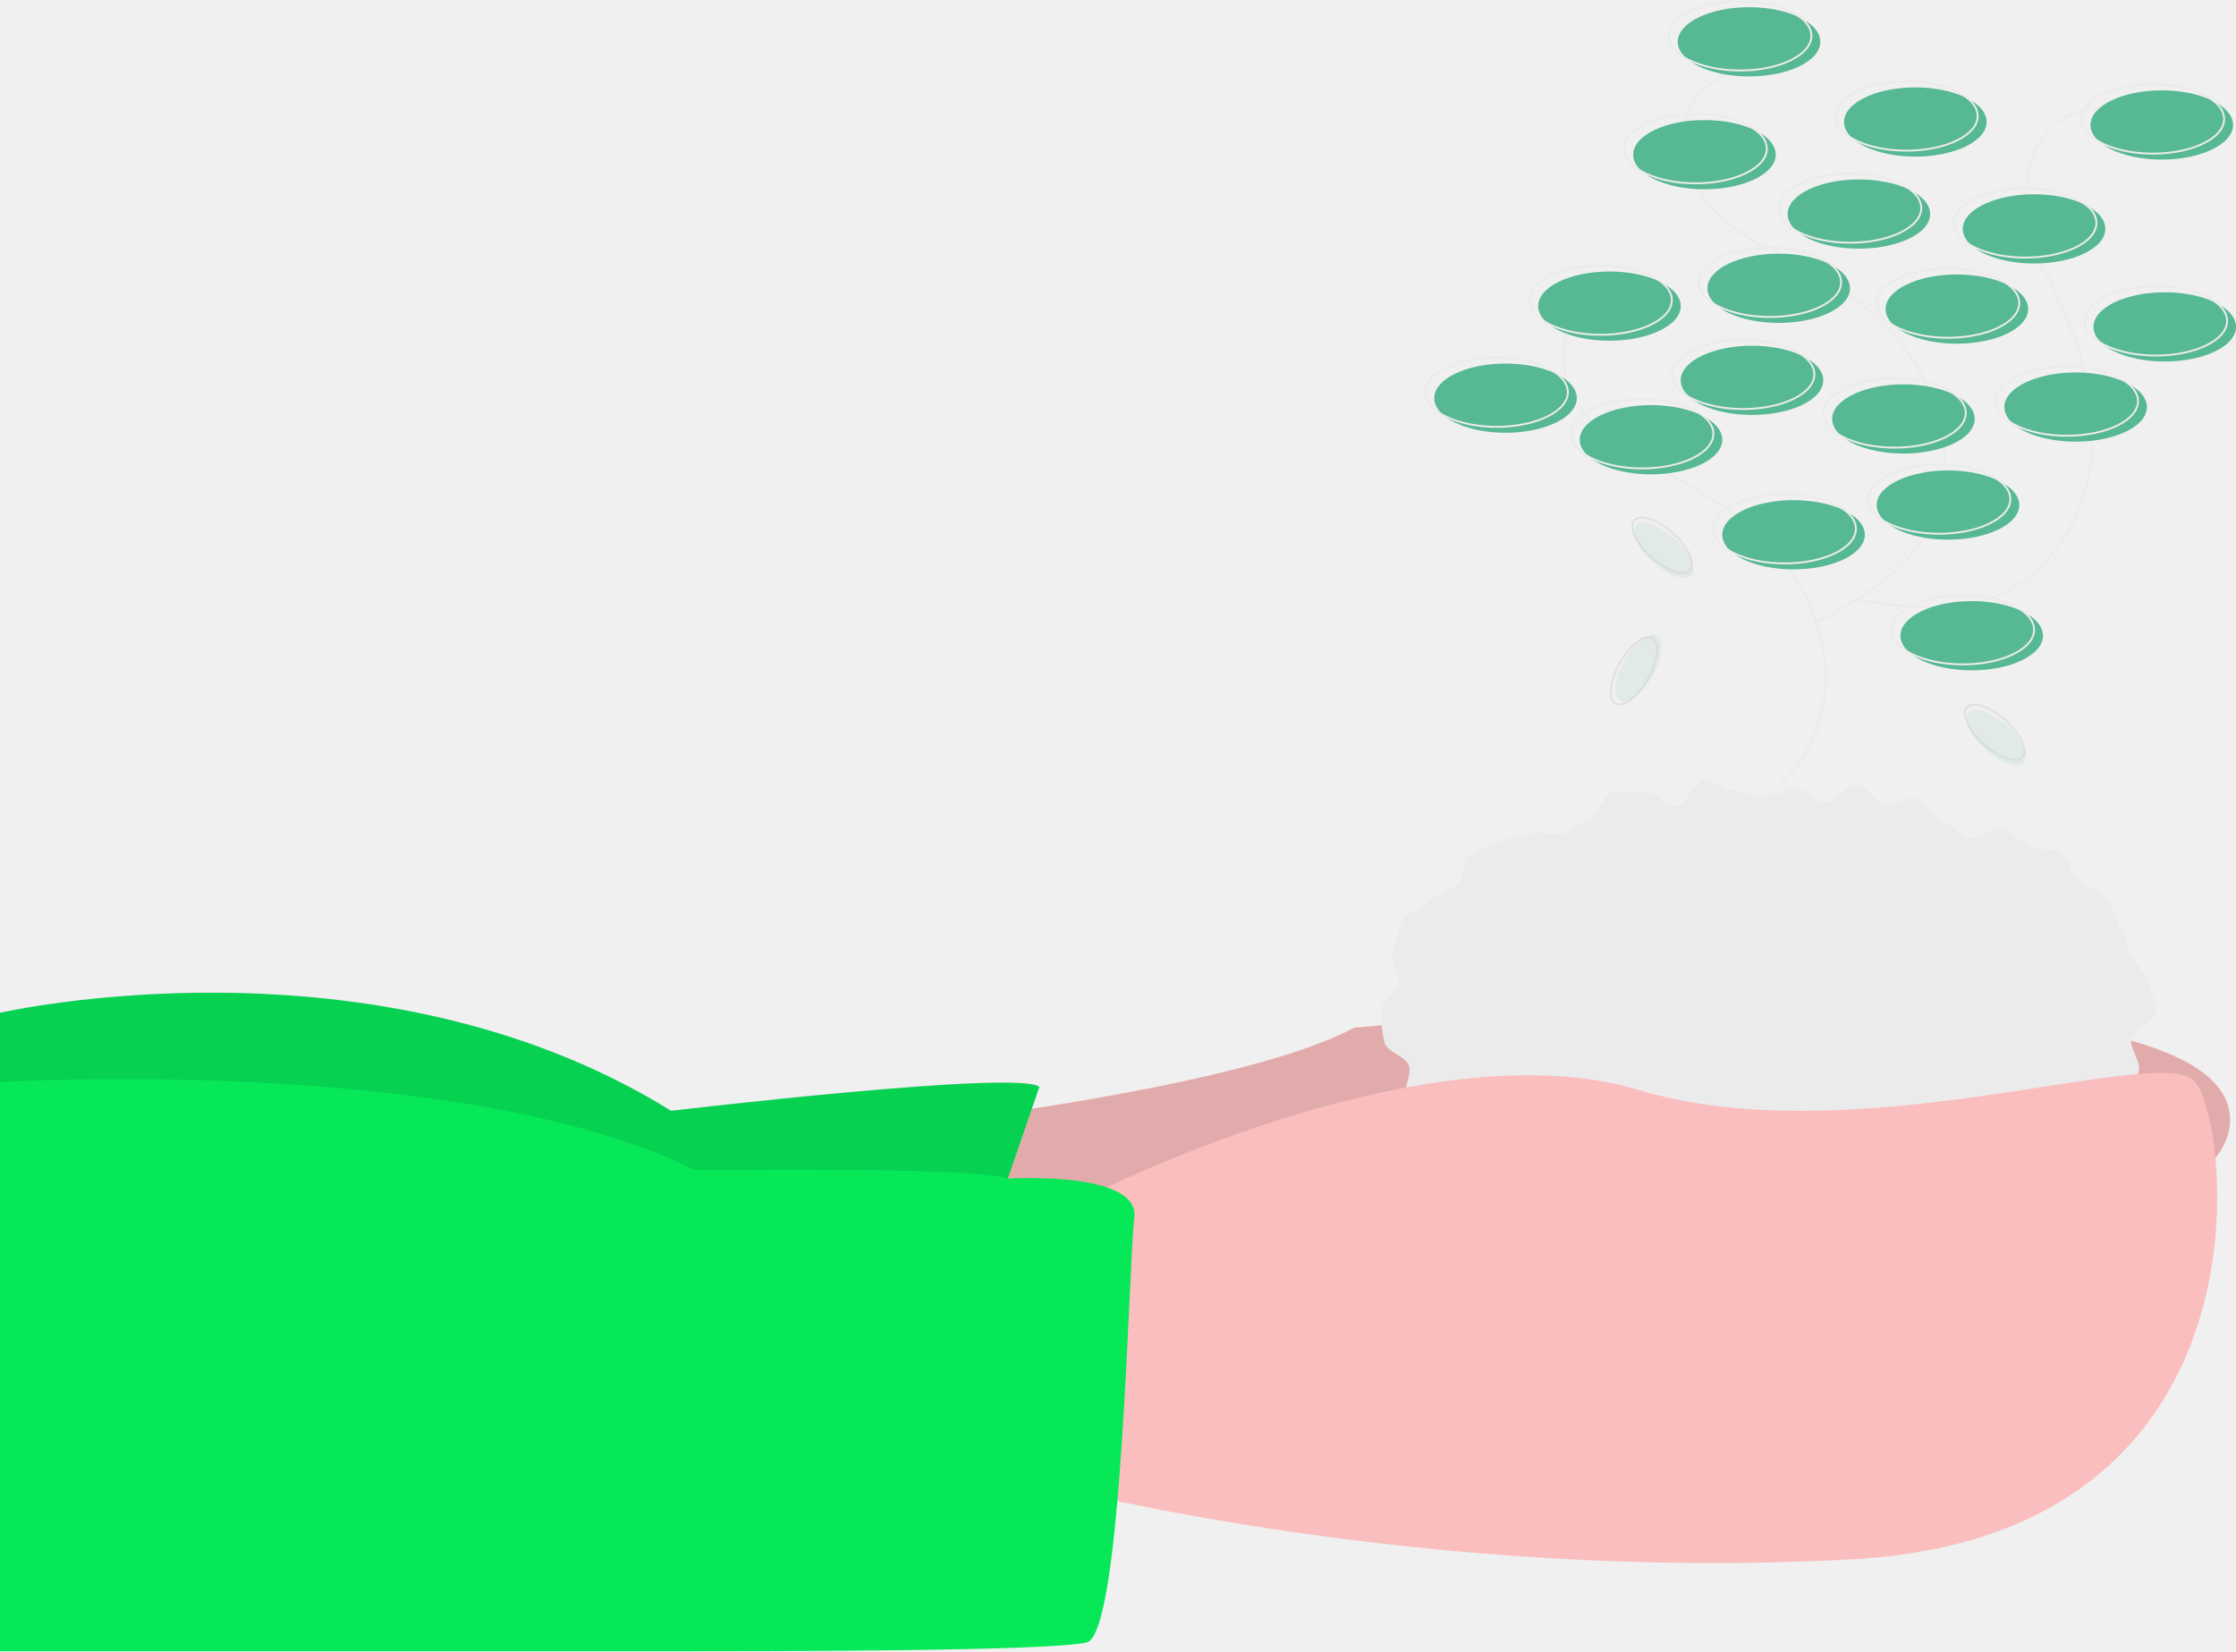
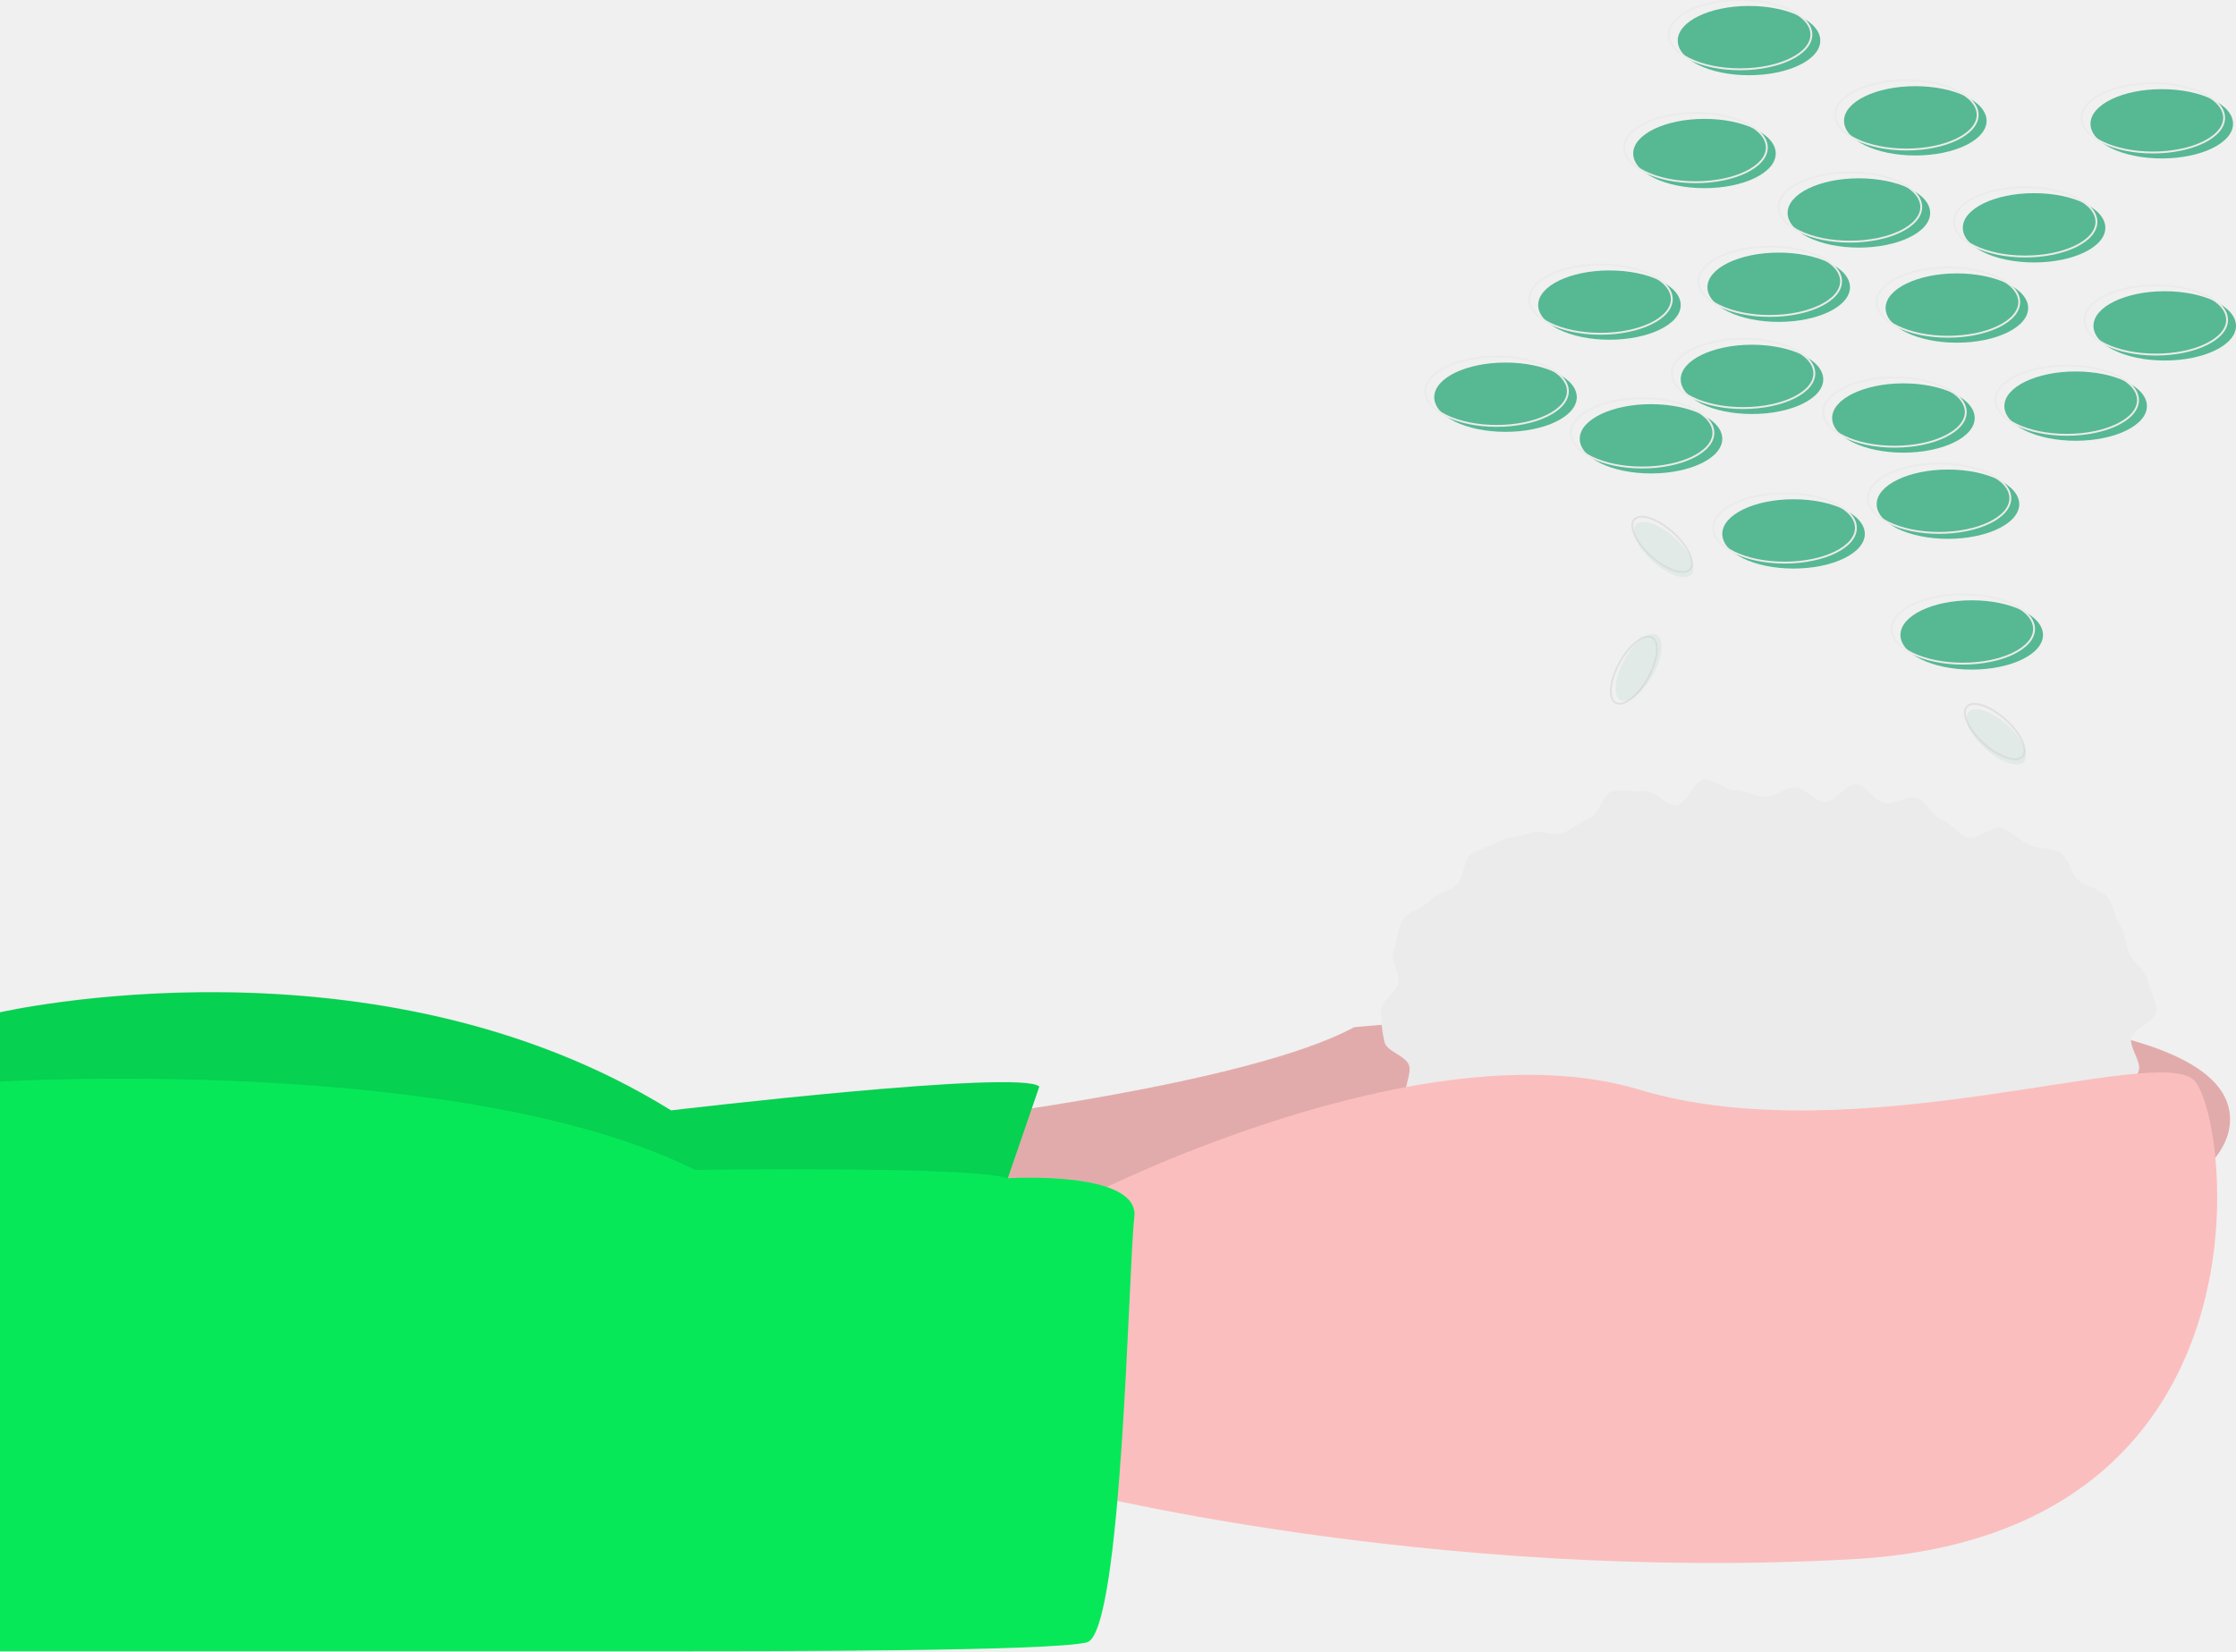
<svg xmlns="http://www.w3.org/2000/svg" style="isolation:isolate" viewBox="0 0 622.529 459.731" width="622.529pt" height="459.731pt">
  <defs>
-     <clipPath id="_clipPath_TG6R4SikgosL8b09K9xzqBuj6Jx5Yhig">
+     <clipPath id="_clipPath_RxaH8SaRKMa2kxYngMhL8Ktth86D3NWK">
      <rect width="622.529" height="459.731" />
    </clipPath>
  </defs>
-   <g clip-path="url(#_clipPath_TG6R4SikgosL8b09K9xzqBuj6Jx5Yhig)">
+   <g clip-path="url(#_clipPath_RxaH8SaRKMa2kxYngMhL8Ktth86D3NWK)">
    <g>
-       <path d=" M 265.381 311.746 C 265.381 311.746 348.054 301.825 376.99 286.117 C 376.99 286.117 620.876 262.969 620.876 311.746 C 620.876 360.523 373.683 382.018 373.683 382.018 L 243.886 374.577 L 265.381 311.746 Z " fill="rgb(251,190,190)" />
+       <path d=" M 265.381 311.633 C 265.381 311.633 348.054 301.704 376.99 285.984 C 376.99 285.984 620.876 262.818 620.876 311.633 C 620.876 360.447 373.683 381.959 373.683 381.959 L 243.886 374.512 L 265.381 311.633 Z " fill="rgb(251,190,190)" />
      <g opacity="0.1">
-         <path d=" M 265.381 311.746 C 265.381 311.746 348.054 301.825 376.99 286.117 C 376.99 286.117 620.876 262.969 620.876 311.746 C 620.876 360.523 373.683 382.018 373.683 382.018 L 243.886 374.577 L 265.381 311.746 Z " fill="rgb(0,0,0)" />
+         <path d=" M 265.381 311.633 C 265.381 311.633 348.054 301.704 376.99 285.984 C 376.99 285.984 620.876 262.818 620.876 311.633 C 620.876 360.447 373.683 381.959 373.683 381.959 L 243.886 374.512 L 265.381 311.633 Z " fill="rgb(0,0,0)" />
      </g>
-       <path d=" M 289.356 302.652 L 271.995 353.082 L 0 356.389 L 0 281.983 C 0 281.983 104.168 258.008 186.841 309.266 C 186.841 309.266 284.396 297.691 289.356 302.652 Z " fill="rgb(7,232,89)" />
+       <path d=" M 289.356 302.532 L 271.995 353.001 L 0 356.31 L 0 281.848 C 0 281.848 104.168 257.854 186.841 309.151 C 186.841 309.151 284.396 297.567 289.356 302.532 Z " fill="rgb(7,232,89)" />
      <g opacity="0.1">
-         <path d=" M 289.356 302.57 L 271.995 353.001 L 0 356.308 L 0 281.902 C 0 281.902 104.168 257.927 186.841 309.184 C 186.841 309.184 284.396 297.61 289.356 302.57 Z " fill="rgb(0,0,0)" />
+         <path d=" M 289.356 302.45 L 271.995 352.92 L 0 356.229 L 0 281.766 C 0 281.766 104.168 257.773 186.841 309.069 C 186.841 309.069 284.396 297.486 289.356 302.45 Z " fill="rgb(0,0,0)" />
      </g>
-       <path d=" M 600.329 281.57 C 600.329 284.388 594.01 286.48 593.389 289.198 C 592.773 291.894 596.527 295.993 595.339 298.568 C 594.111 301.201 592.66 303.723 591.003 306.109 C 589.447 308.337 584.639 308.012 582.668 310.102 C 580.738 311.999 578.694 313.777 576.546 315.425 C 574.455 317.164 571.621 317.529 569.243 319.131 C 566.981 320.653 567.255 326.238 564.753 327.625 C 562.363 328.95 558.704 327.884 556.111 329.075 C 553.622 330.218 552.309 334.352 549.648 335.363 C 547.082 336.338 543.906 335.918 541.193 336.763 C 538.567 337.58 535.63 337.448 532.878 338.136 C 530.207 338.804 528.166 342.809 525.387 343.349 C 522.679 343.875 519.505 342.472 516.705 342.87 C 513.971 343.259 510.791 339.799 507.978 340.061 C 505.225 340.317 502.63 341.919 499.811 342.049 C 497.046 342.175 494.313 343.393 491.492 343.393 C 488.672 343.393 485.762 346.039 482.998 345.912 C 480.178 345.782 477.626 341.772 474.873 341.516 C 472.06 341.254 468.704 345.443 465.97 345.054 C 463.17 344.655 460.952 340.555 458.244 340.029 C 455.464 339.489 451.873 342.419 449.201 341.751 C 446.449 341.063 444.816 336.293 442.19 335.475 C 439.477 334.631 436.114 335.775 433.548 334.8 C 430.887 333.789 427.645 333.951 425.156 332.808 C 422.563 331.617 420.701 328.799 418.311 327.474 C 415.81 326.087 414.656 322.649 412.395 321.126 C 410.016 319.524 406.392 319.729 404.3 317.989 C 402.092 316.152 397.954 316.057 396.091 314.081 C 394.12 311.991 393.322 308.482 391.766 306.253 C 390.127 303.906 393.344 298.944 392.199 296.463 C 391.012 293.889 386.047 292.843 385.431 290.147 C 384.796 287.332 384.47 284.456 384.459 281.57 C 384.459 278.753 388.705 276.599 389.326 273.881 C 389.942 271.185 386.817 267.313 388.005 264.738 C 389.15 262.257 389.003 258.444 390.643 256.096 C 392.199 253.868 396.083 252.994 398.054 250.905 C 399.918 248.929 403.253 248.378 405.462 246.541 C 407.553 244.802 407.287 239.556 409.665 237.955 C 411.927 236.432 415.084 235.738 417.586 234.351 C 419.976 233.026 423.359 233.249 425.952 232.059 C 428.441 230.916 432.339 233.168 435 232.157 C 437.566 231.182 439.648 229.051 442.36 228.206 C 444.986 227.389 446.22 221.156 448.971 220.467 C 451.643 219.799 454.931 220.908 457.71 220.368 C 460.418 219.842 464.061 224.76 466.862 224.362 C 469.596 223.973 471.641 217.407 474.454 217.146 C 477.207 216.889 480.311 220.29 483.131 220.16 C 485.896 220.033 488.672 222.026 491.492 222.026 C 494.312 222.026 497.122 219.291 499.886 219.418 C 502.705 219.547 505.192 223.161 507.945 223.417 C 510.758 223.679 514.211 218.183 516.946 218.572 C 519.746 218.97 521.909 223.219 524.617 223.745 C 527.397 224.286 530.879 221.648 533.552 222.316 C 536.303 223.004 537.959 227.52 540.585 228.338 C 543.298 229.182 544.969 232.368 547.535 233.343 C 550.197 234.354 555.14 229.623 557.629 230.766 C 560.222 231.957 562.462 234.018 564.852 235.343 C 567.354 236.73 571.331 236.033 573.592 237.555 C 575.971 239.157 576.556 243.456 578.648 245.195 C 580.856 247.032 584.498 247.585 586.362 249.561 C 588.333 251.651 588.607 255.396 590.163 257.624 C 591.802 259.971 591.751 263.223 592.895 265.704 C 594.082 268.278 597.253 270.225 597.869 272.921 C 598.489 275.638 600.329 278.753 600.329 281.57 Z " fill="rgb(235,235,235)" />
-       <path d=" M 302.584 333.241 C 302.584 333.241 396.005 285.29 456.356 303.478 C 516.707 321.667 601.034 290.251 610.955 300.998 C 620.876 311.746 634.93 427.488 515.881 434.102 C 396.831 440.716 295.143 414.261 295.143 414.261 L 302.584 333.241 Z " fill="rgb(251,190,190)" />
-       <path d=" M 280.584 328.134 C 280.584 328.134 317.465 325.8 315.812 339.028 C 314.158 352.256 312.505 454.77 302.584 457.251 C 292.663 459.731 214.124 459.731 181.881 459.731 L 0 459.731 L 0 301.236 C 0 301.236 128.97 293.558 193.455 325.8 C 193.455 325.8 270.984 324.681 280.584 328.134 Z " fill="rgb(7,232,89)" />
-       <mask id="_mask_cV6qgqpVVPkqUram47fbBVi6OFomzlX9" x="-200%" y="-200%" width="400%" height="400%">
-         <rect x="-200%" y="-200%" width="400%" height="400%" style="fill:white;" />
-         <path d=" M 453.364 80.226 C 446.176 80.632 439.835 85.065 436.986 91.677 C 432.891 101.576 438.164 113.204 446.08 120.422 C 453.995 127.641 464.163 131.767 473.402 137.19 C 485.81 144.475 496.961 154.587 503.17 167.568 C 509.379 180.548 510.039 196.627 502.741 209.028 C 495.967 220.538 483.649 227.427 471.902 233.78" fill="black" stroke="none" />
+       <path d=" M 600.329 281.434 C 600.329 284.254 594.01 286.347 593.389 289.067 C 592.773 291.765 596.527 295.868 595.339 298.445 C 594.111 301.079 592.66 303.604 591.003 305.992 C 589.447 308.222 584.639 307.896 582.668 309.987 C 580.738 311.886 578.694 313.666 576.546 315.315 C 574.455 317.055 571.621 317.421 569.243 319.023 C 566.981 320.547 567.255 326.136 564.753 327.524 C 562.363 328.85 558.704 327.783 556.111 328.975 C 553.622 330.119 552.309 334.256 549.648 335.268 C 547.082 336.244 543.906 335.824 541.193 336.669 C 538.567 337.487 535.63 337.354 532.878 338.043 C 530.207 338.711 528.166 342.719 525.387 343.26 C 522.679 343.786 519.505 342.382 516.705 342.781 C 513.971 343.17 510.791 339.707 507.978 339.969 C 505.225 340.226 502.63 341.829 499.811 341.959 C 497.046 342.086 494.313 343.304 491.492 343.304 C 488.672 343.304 485.762 345.952 482.998 345.825 C 480.178 345.695 477.626 341.682 474.873 341.426 C 472.06 341.163 468.704 345.355 465.97 344.966 C 463.17 344.567 460.952 340.464 458.244 339.937 C 455.464 339.397 451.873 342.329 449.201 341.661 C 446.449 340.972 444.816 336.199 442.19 335.38 C 439.477 334.535 436.114 335.68 433.548 334.704 C 430.887 333.692 427.645 333.855 425.156 332.711 C 422.563 331.519 420.701 328.699 418.311 327.373 C 415.81 325.985 414.656 322.544 412.395 321.02 C 410.016 319.417 406.392 319.622 404.3 317.881 C 402.092 316.043 397.954 315.947 396.091 313.969 C 394.12 311.878 393.322 308.366 391.766 306.136 C 390.127 303.787 393.344 298.821 392.199 296.338 C 391.012 293.762 386.047 292.715 385.431 290.018 C 384.796 287.2 384.47 284.322 384.459 281.434 C 384.459 278.614 388.705 276.459 389.326 273.739 C 389.942 271.041 386.817 267.166 388.005 264.589 C 389.15 262.106 389.003 258.29 390.643 255.941 C 392.199 253.711 396.083 252.836 398.054 250.745 C 399.918 248.768 403.253 248.216 405.462 246.378 C 407.553 244.638 407.287 239.388 409.665 237.785 C 411.927 236.262 415.084 235.566 417.586 234.179 C 419.976 232.853 423.359 233.076 425.952 231.884 C 428.441 230.741 432.339 232.995 435 231.983 C 437.566 231.007 439.648 228.874 442.36 228.029 C 444.986 227.211 446.22 220.973 448.971 220.284 C 451.643 219.616 454.931 220.726 457.71 220.185 C 460.418 219.659 464.061 224.581 466.862 224.182 C 469.596 223.792 471.641 217.222 474.454 216.96 C 477.207 216.703 480.311 220.106 483.131 219.977 C 485.896 219.85 488.672 221.844 491.492 221.844 C 494.312 221.844 497.122 219.107 499.886 219.234 C 502.705 219.364 505.192 222.98 507.945 223.237 C 510.758 223.499 514.211 217.998 516.946 218.388 C 519.746 218.786 521.909 223.038 524.617 223.565 C 527.397 224.105 530.879 221.465 533.552 222.134 C 536.303 222.823 537.959 227.343 540.585 228.161 C 543.298 229.006 544.969 232.194 547.535 233.17 C 550.197 234.182 555.14 229.447 557.629 230.591 C 560.222 231.783 562.462 233.846 564.852 235.172 C 567.354 236.559 571.331 235.862 573.592 237.385 C 575.971 238.988 576.556 243.29 578.648 245.031 C 580.856 246.869 584.498 247.423 586.362 249.4 C 588.333 251.492 588.607 255.239 590.163 257.47 C 591.802 259.819 591.751 263.073 592.895 265.556 C 594.082 268.132 597.253 270.08 597.869 272.778 C 598.489 275.497 600.329 278.615 600.329 281.434 Z " fill="rgb(235,235,235)" />
+       <path d=" M 302.584 333.144 C 302.584 333.144 396.005 285.157 456.356 303.359 C 516.707 321.561 601.034 290.121 610.955 300.877 C 620.876 311.633 634.93 427.464 515.881 434.083 C 396.831 440.701 295.143 414.226 295.143 414.226 L 302.584 333.144 Z " fill="rgb(251,190,190)" />
+       <path d=" M 280.584 328.034 C 280.584 328.034 317.465 325.698 315.812 338.936 C 314.158 352.173 312.505 454.767 302.584 457.249 C 292.663 459.731 214.124 459.731 181.881 459.731 L 0 459.731 L 0 301.115 C 0 301.115 128.97 293.431 193.455 325.698 C 193.455 325.698 270.984 324.578 280.584 328.034 Z " fill="rgb(7,232,89)" />
+       <mask id="_mask_PVACX4zsPHCyp4XgmtSJ0nFNp2iRFiKu" x="-200" y="-200" width="400" height="400">
+         <rect x="-200" y="-200" width="400" height="400" style="fill:white;" />
+         <path d=" M 453.364 79.935 C 446.176 80.342 439.835 84.779 436.986 91.395 C 432.891 101.302 438.164 112.939 446.08 120.163 C 453.995 127.387 464.163 131.516 473.402 136.944 C 485.81 144.234 496.961 154.354 503.17 167.344 C 509.379 180.335 510.039 196.426 502.741 208.837 C 495.967 220.355 483.649 227.249 471.902 233.608" fill="black" stroke="none" />
      </mask>
-       <path d=" M 453.364 80.226 C 446.176 80.632 439.835 85.065 436.986 91.677 C 432.891 101.576 438.164 113.204 446.08 120.422 C 453.995 127.641 464.163 131.767 473.402 137.19 C 485.81 144.475 496.961 154.587 503.17 167.568 C 509.379 180.548 510.039 196.627 502.741 209.028 C 495.967 220.538 483.649 227.427 471.902 233.78" fill="none" />
-       <path d=" M 453.364 80.226 C 446.176 80.632 439.835 85.065 436.986 91.677 C 432.891 101.576 438.164 113.204 446.08 120.422 C 453.995 127.641 464.163 131.767 473.402 137.19 C 485.81 144.475 496.961 154.587 503.17 167.568 C 509.379 180.548 510.039 196.627 502.741 209.028 C 495.967 220.538 483.649 227.427 471.902 233.78" fill="none" mask="url(#_mask_cV6qgqpVVPkqUram47fbBVi6OFomzlX9)" vector-effect="non-scaling-stroke" stroke-width="1.405" stroke="rgb(235,235,235)" stroke-linejoin="miter" stroke-linecap="butt" stroke-miterlimit="10" />
-       <mask id="_mask_YT2gflauDFkYO8WKavQnZneYmqZhEG9o" x="-200%" y="-200%" width="400%" height="400%">
-         <rect x="-200%" y="-200%" width="400%" height="400%" style="fill:white;" />
-         <path d=" M 486.433 19.874 C 479.245 20.28 472.904 24.714 470.056 31.325 C 465.96 41.224 471.233 52.852 479.149 60.071 C 487.064 67.289 497.232 71.416 506.471 76.839 C 518.88 84.124 530.03 94.236 536.239 107.216 C 542.448 120.197 543.108 136.276 535.81 148.677 C 529.036 160.187 516.719 167.076 504.971 173.429" fill="black" stroke="none" />
+       <path d=" M 453.364 79.935 C 446.176 80.342 439.835 84.779 436.986 91.395 C 432.891 101.302 438.164 112.939 446.08 120.163 C 453.995 127.387 464.163 131.516 473.402 136.944 C 485.81 144.234 496.961 154.354 503.17 167.344 C 509.379 180.335 510.039 196.426 502.741 208.837 C 495.967 220.355 483.649 227.249 471.902 233.608" fill="none" />
+       <path d=" M 453.364 79.935 C 446.176 80.342 439.835 84.779 436.986 91.395 C 432.891 101.302 438.164 112.939 446.08 120.163 C 453.995 127.387 464.163 131.516 473.402 136.944 C 485.81 144.234 496.961 154.354 503.17 167.344 C 509.379 180.335 510.039 196.426 502.741 208.837 C 495.967 220.355 483.649 227.249 471.902 233.608" fill="none" mask="url(#_mask_PVACX4zsPHCyp4XgmtSJ0nFNp2iRFiKu)" vector-effect="non-scaling-stroke" stroke-width="1.405" stroke="rgb(235,235,235)" stroke-linejoin="miter" stroke-linecap="butt" stroke-miterlimit="10" />
+       <mask id="_mask_4l9xcdAp2DhulwJdK8Trij4fBDum6eTB" x="-200" y="-200" width="400" height="400">
+         <rect x="-200" y="-200" width="400" height="400" style="fill:white;" />
+         <path d=" M 486.433 19.538 C 479.245 19.944 472.904 24.381 470.056 30.998 C 465.96 40.904 471.233 52.541 479.149 59.765 C 487.064 66.989 497.232 71.119 506.471 76.546 C 518.88 83.836 530.03 93.956 536.239 106.947 C 542.448 119.937 543.108 136.029 535.81 148.439 C 529.036 159.958 516.719 166.852 504.971 173.21" fill="black" stroke="none" />
      </mask>
-       <path d=" M 486.433 19.874 C 479.245 20.28 472.904 24.714 470.056 31.325 C 465.96 41.224 471.233 52.852 479.149 60.071 C 487.064 67.289 497.232 71.416 506.471 76.839 C 518.88 84.124 530.03 94.236 536.239 107.216 C 542.448 120.197 543.108 136.276 535.81 148.677 C 529.036 160.187 516.719 167.076 504.971 173.429" fill="none" />
-       <path d=" M 486.433 19.874 C 479.245 20.28 472.904 24.714 470.056 31.325 C 465.96 41.224 471.233 52.852 479.149 60.071 C 487.064 67.289 497.232 71.416 506.471 76.839 C 518.88 84.124 530.03 94.236 536.239 107.216 C 542.448 120.197 543.108 136.276 535.81 148.677 C 529.036 160.187 516.719 167.076 504.971 173.429" fill="none" mask="url(#_mask_YT2gflauDFkYO8WKavQnZneYmqZhEG9o)" vector-effect="non-scaling-stroke" stroke-width="1.405" stroke="rgb(235,235,235)" stroke-linejoin="miter" stroke-linecap="butt" stroke-miterlimit="10" />
-       <mask id="_mask_wDQaV4L7FU4HmRcJbFYx1fjQ0wVYddZF" x="-200%" y="-200%" width="400%" height="400%">
-         <rect x="-200%" y="-200%" width="400%" height="400%" style="fill:white;" />
-         <path d=" M 595.162 33.755 C 589.23 29.676 581.502 29.299 575.202 32.783 C 565.904 38.104 562.955 50.526 564.795 61.08 C 566.635 71.633 572.149 81.121 576.134 91.065 C 581.487 104.421 584.113 119.243 581.076 133.308 C 578.039 147.373 568.718 160.491 555.356 165.829 C 542.953 170.783 528.997 168.69 515.818 166.522" fill="black" stroke="none" />
+       <path d=" M 486.433 19.538 C 479.245 19.944 472.904 24.381 470.056 30.998 C 465.96 40.904 471.233 52.541 479.149 59.765 C 487.064 66.989 497.232 71.119 506.471 76.546 C 518.88 83.836 530.03 93.956 536.239 106.947 C 542.448 119.937 543.108 136.029 535.81 148.439 C 529.036 159.958 516.719 166.852 504.971 173.21" fill="none" />
+       <path d=" M 486.433 19.538 C 479.245 19.944 472.904 24.381 470.056 30.998 C 465.96 40.904 471.233 52.541 479.149 59.765 C 487.064 66.989 497.232 71.119 506.471 76.546 C 518.88 83.836 530.03 93.956 536.239 106.947 C 542.448 119.937 543.108 136.029 535.81 148.439 C 529.036 159.958 516.719 166.852 504.971 173.21" fill="none" mask="url(#_mask_4l9xcdAp2DhulwJdK8Trij4fBDum6eTB)" vector-effect="non-scaling-stroke" stroke-width="1.405" stroke="rgb(235,235,235)" stroke-linejoin="miter" stroke-linecap="butt" stroke-miterlimit="10" />
+       <mask id="_mask_E3vwUXGBRk04nePS8FbmyocsdRdpQvhY" x="-200" y="-200" width="400" height="400">
+         <rect x="-200" y="-200" width="400" height="400" style="fill:white;" />
+         <path d=" M 595.162 33.429 C 589.23 29.347 581.502 28.97 575.202 32.457 C 565.904 37.781 562.955 50.213 564.795 60.775 C 566.635 71.337 572.149 80.831 576.134 90.783 C 581.487 104.149 584.113 118.983 581.076 133.058 C 578.039 147.134 568.718 160.262 555.356 165.604 C 542.953 170.563 528.997 168.468 515.818 166.298" fill="black" stroke="none" />
      </mask>
-       <path d=" M 595.162 33.755 C 589.23 29.676 581.502 29.299 575.202 32.783 C 565.904 38.104 562.955 50.526 564.795 61.08 C 566.635 71.633 572.149 81.121 576.134 91.065 C 581.487 104.421 584.113 119.243 581.076 133.308 C 578.039 147.373 568.718 160.491 555.356 165.829 C 542.953 170.783 528.997 168.69 515.818 166.522" fill="none" />
-       <path d=" M 595.162 33.755 C 589.23 29.676 581.502 29.299 575.202 32.783 C 565.904 38.104 562.955 50.526 564.795 61.08 C 566.635 71.633 572.149 81.121 576.134 91.065 C 581.487 104.421 584.113 119.243 581.076 133.308 C 578.039 147.373 568.718 160.491 555.356 165.829 C 542.953 170.783 528.997 168.69 515.818 166.522" fill="none" mask="url(#_mask_wDQaV4L7FU4HmRcJbFYx1fjQ0wVYddZF)" vector-effect="non-scaling-stroke" stroke-width="1.405" stroke="rgb(235,235,235)" stroke-linejoin="miter" stroke-linecap="butt" stroke-miterlimit="10" />
-       <ellipse vector-effect="non-scaling-stroke" cx="499.346" cy="148.88" rx="19.842" ry="9.637" fill="rgb(87,184,148)" />
-       <ellipse vector-effect="non-scaling-stroke" cx="496.866" cy="147.226" rx="19.842" ry="9.637" fill="none" stroke-width="0.703" stroke="rgb(235,235,235)" stroke-linejoin="miter" stroke-linecap="butt" stroke-miterlimit="10" />
-       <ellipse vector-effect="non-scaling-stroke" cx="542.336" cy="140.612" rx="19.842" ry="9.637" fill="rgb(87,184,148)" />
-       <ellipse vector-effect="non-scaling-stroke" cx="539.856" cy="138.959" rx="19.842" ry="9.637" fill="none" stroke-width="0.703" stroke="rgb(235,235,235)" stroke-linejoin="miter" stroke-linecap="butt" stroke-miterlimit="10" />
-       <ellipse vector-effect="non-scaling-stroke" cx="548.95" cy="176.989" rx="19.842" ry="9.637" fill="rgb(87,184,148)" />
-       <ellipse vector-effect="non-scaling-stroke" cx="546.47" cy="175.335" rx="19.842" ry="9.637" fill="none" stroke-width="0.703" stroke="rgb(235,235,235)" stroke-linejoin="miter" stroke-linecap="butt" stroke-miterlimit="10" />
-       <ellipse vector-effect="non-scaling-stroke" cx="544.816" cy="86.048" rx="19.842" ry="9.637" fill="rgb(87,184,148)" />
-       <ellipse vector-effect="non-scaling-stroke" cx="542.336" cy="84.395" rx="19.842" ry="9.637" fill="none" stroke-width="0.703" stroke="rgb(235,235,235)" stroke-linejoin="miter" stroke-linecap="butt" stroke-miterlimit="10" />
-       <ellipse vector-effect="non-scaling-stroke" cx="495.212" cy="80.261" rx="19.842" ry="9.637" fill="rgb(87,184,148)" />
-       <ellipse vector-effect="non-scaling-stroke" cx="492.732" cy="78.607" rx="19.842" ry="9.637" fill="none" stroke-width="0.703" stroke="rgb(235,235,235)" stroke-linejoin="miter" stroke-linecap="butt" stroke-miterlimit="10" />
-       <ellipse vector-effect="non-scaling-stroke" cx="517.534" cy="59.593" rx="19.842" ry="9.637" fill="rgb(87,184,148)" />
-       <ellipse vector-effect="non-scaling-stroke" cx="515.054" cy="57.939" rx="19.842" ry="9.637" fill="none" stroke-width="0.703" stroke="rgb(235,235,235)" stroke-linejoin="miter" stroke-linecap="butt" stroke-miterlimit="10" />
-       <ellipse vector-effect="non-scaling-stroke" cx="566.311" cy="63.726" rx="19.842" ry="9.637" fill="rgb(87,184,148)" />
-       <ellipse vector-effect="non-scaling-stroke" cx="563.831" cy="62.073" rx="19.842" ry="9.637" fill="none" stroke-width="0.703" stroke="rgb(235,235,235)" stroke-linejoin="miter" stroke-linecap="butt" stroke-miterlimit="10" />
-       <ellipse vector-effect="non-scaling-stroke" cx="602.688" cy="91.008" rx="19.842" ry="9.637" fill="rgb(87,184,148)" />
-       <ellipse vector-effect="non-scaling-stroke" cx="600.207" cy="89.355" rx="19.842" ry="9.637" fill="none" stroke-width="0.703" stroke="rgb(235,235,235)" stroke-linejoin="miter" stroke-linecap="butt" stroke-miterlimit="10" />
-       <ellipse vector-effect="non-scaling-stroke" cx="474.544" cy="43.058" rx="19.842" ry="9.637" fill="rgb(87,184,148)" />
-       <ellipse vector-effect="non-scaling-stroke" cx="472.064" cy="41.404" rx="19.842" ry="9.637" fill="none" stroke-width="0.703" stroke="rgb(235,235,235)" stroke-linejoin="miter" stroke-linecap="butt" stroke-miterlimit="10" />
-       <ellipse vector-effect="non-scaling-stroke" cx="486.945" cy="11.642" rx="19.842" ry="9.637" fill="rgb(87,184,148)" />
-       <ellipse vector-effect="non-scaling-stroke" cx="484.465" cy="9.989" rx="19.842" ry="9.637" fill="none" stroke-width="0.703" stroke="rgb(235,235,235)" stroke-linejoin="miter" stroke-linecap="butt" stroke-miterlimit="10" />
-       <ellipse vector-effect="non-scaling-stroke" cx="601.861" cy="34.791" rx="19.842" ry="9.637" fill="rgb(87,184,148)" />
-       <ellipse vector-effect="non-scaling-stroke" cx="599.381" cy="33.137" rx="19.842" ry="9.637" fill="none" stroke-width="0.703" stroke="rgb(235,235,235)" stroke-linejoin="miter" stroke-linecap="butt" stroke-miterlimit="10" />
-       <ellipse vector-effect="non-scaling-stroke" cx="419.153" cy="110.85" rx="19.842" ry="9.637" fill="rgb(87,184,148)" />
-       <ellipse vector-effect="non-scaling-stroke" cx="416.673" cy="109.196" rx="19.842" ry="9.637" fill="none" stroke-width="0.703" stroke="rgb(235,235,235)" stroke-linejoin="miter" stroke-linecap="butt" stroke-miterlimit="10" />
-       <ellipse vector-effect="non-scaling-stroke" cx="487.772" cy="105.89" rx="19.842" ry="9.637" fill="rgb(87,184,148)" />
-       <ellipse vector-effect="non-scaling-stroke" cx="485.292" cy="104.236" rx="19.842" ry="9.637" fill="none" stroke-width="0.703" stroke="rgb(235,235,235)" stroke-linejoin="miter" stroke-linecap="butt" stroke-miterlimit="10" />
-       <ellipse vector-effect="non-scaling-stroke" cx="577.886" cy="113.33" rx="19.842" ry="9.637" fill="rgb(87,184,148)" />
-       <ellipse vector-effect="non-scaling-stroke" cx="575.405" cy="111.677" rx="19.842" ry="9.637" fill="none" stroke-width="0.703" stroke="rgb(235,235,235)" stroke-linejoin="miter" stroke-linecap="butt" stroke-miterlimit="10" />
-       <ellipse vector-effect="non-scaling-stroke" cx="529.935" cy="116.637" rx="19.842" ry="9.637" fill="rgb(87,184,148)" />
-       <ellipse vector-effect="non-scaling-stroke" cx="527.455" cy="114.984" rx="19.842" ry="9.637" fill="none" stroke-width="0.703" stroke="rgb(235,235,235)" stroke-linejoin="miter" stroke-linecap="butt" stroke-miterlimit="10" />
-       <ellipse vector-effect="non-scaling-stroke" cx="533.242" cy="33.964" rx="19.842" ry="9.637" fill="rgb(87,184,148)" />
-       <ellipse vector-effect="non-scaling-stroke" cx="530.762" cy="32.31" rx="19.842" ry="9.637" fill="none" stroke-width="0.703" stroke="rgb(235,235,235)" stroke-linejoin="miter" stroke-linecap="butt" stroke-miterlimit="10" />
-       <ellipse vector-effect="non-scaling-stroke" cx="448.089" cy="85.221" rx="19.842" ry="9.637" fill="rgb(87,184,148)" />
-       <ellipse vector-effect="non-scaling-stroke" cx="445.609" cy="83.568" rx="19.842" ry="9.637" fill="none" stroke-width="0.703" stroke="rgb(235,235,235)" stroke-linejoin="miter" stroke-linecap="butt" stroke-miterlimit="10" />
-       <ellipse vector-effect="non-scaling-stroke" cx="459.663" cy="122.424" rx="19.842" ry="9.637" fill="rgb(87,184,148)" />
-       <ellipse vector-effect="non-scaling-stroke" cx="457.183" cy="120.771" rx="19.842" ry="9.637" fill="none" stroke-width="0.703" stroke="rgb(235,235,235)" stroke-linejoin="miter" stroke-linecap="butt" stroke-miterlimit="10" />
+       <path d=" M 595.162 33.429 C 589.23 29.347 581.502 28.97 575.202 32.457 C 565.904 37.781 562.955 50.213 564.795 60.775 C 566.635 71.337 572.149 80.831 576.134 90.783 C 581.487 104.149 584.113 118.983 581.076 133.058 C 578.039 147.134 568.718 160.262 555.356 165.604 C 542.953 170.563 528.997 168.468 515.818 166.298" fill="none" />
+       <path d=" M 595.162 33.429 C 589.23 29.347 581.502 28.97 575.202 32.457 C 565.904 37.781 562.955 50.213 564.795 60.775 C 566.635 71.337 572.149 80.831 576.134 90.783 C 581.487 104.149 584.113 118.983 581.076 133.058 C 578.039 147.134 568.718 160.262 555.356 165.604 C 542.953 170.563 528.997 168.468 515.818 166.298" fill="none" mask="url(#_mask_E3vwUXGBRk04nePS8FbmyocsdRdpQvhY)" vector-effect="non-scaling-stroke" stroke-width="1.405" stroke="rgb(235,235,235)" stroke-linejoin="miter" stroke-linecap="butt" stroke-miterlimit="10" />
+       <ellipse vector-effect="non-scaling-stroke" cx="499.346" cy="148.642" rx="19.842" ry="9.645" fill="rgb(87,184,148)" />
+       <ellipse vector-effect="non-scaling-stroke" cx="496.866" cy="146.987" rx="19.842" ry="9.645" fill="none" stroke-width="0.703" stroke="rgb(235,235,235)" stroke-linejoin="miter" stroke-linecap="butt" stroke-miterlimit="10" />
+       <ellipse vector-effect="non-scaling-stroke" cx="542.336" cy="140.368" rx="19.842" ry="9.645" fill="rgb(87,184,148)" />
+       <ellipse vector-effect="non-scaling-stroke" cx="539.856" cy="138.714" rx="19.842" ry="9.645" fill="none" stroke-width="0.703" stroke="rgb(235,235,235)" stroke-linejoin="miter" stroke-linecap="butt" stroke-miterlimit="10" />
+       <ellipse vector-effect="non-scaling-stroke" cx="548.95" cy="176.772" rx="19.842" ry="9.645" fill="rgb(87,184,148)" />
+       <ellipse vector-effect="non-scaling-stroke" cx="546.47" cy="175.118" rx="19.842" ry="9.645" fill="none" stroke-width="0.703" stroke="rgb(235,235,235)" stroke-linejoin="miter" stroke-linecap="butt" stroke-miterlimit="10" />
+       <ellipse vector-effect="non-scaling-stroke" cx="544.816" cy="85.762" rx="19.842" ry="9.645" fill="rgb(87,184,148)" />
+       <ellipse vector-effect="non-scaling-stroke" cx="542.336" cy="84.107" rx="19.842" ry="9.645" fill="none" stroke-width="0.703" stroke="rgb(235,235,235)" stroke-linejoin="miter" stroke-linecap="butt" stroke-miterlimit="10" />
+       <ellipse vector-effect="non-scaling-stroke" cx="495.212" cy="79.971" rx="19.842" ry="9.645" fill="rgb(87,184,148)" />
+       <ellipse vector-effect="non-scaling-stroke" cx="492.732" cy="78.316" rx="19.842" ry="9.645" fill="none" stroke-width="0.703" stroke="rgb(235,235,235)" stroke-linejoin="miter" stroke-linecap="butt" stroke-miterlimit="10" />
+       <ellipse vector-effect="non-scaling-stroke" cx="517.534" cy="59.287" rx="19.842" ry="9.645" fill="rgb(87,184,148)" />
+       <ellipse vector-effect="non-scaling-stroke" cx="515.054" cy="57.632" rx="19.842" ry="9.645" fill="none" stroke-width="0.703" stroke="rgb(235,235,235)" stroke-linejoin="miter" stroke-linecap="butt" stroke-miterlimit="10" />
+       <ellipse vector-effect="non-scaling-stroke" cx="566.311" cy="63.423" rx="19.842" ry="9.645" fill="rgb(87,184,148)" />
+       <ellipse vector-effect="non-scaling-stroke" cx="563.831" cy="61.769" rx="19.842" ry="9.645" fill="none" stroke-width="0.703" stroke="rgb(235,235,235)" stroke-linejoin="miter" stroke-linecap="butt" stroke-miterlimit="10" />
+       <ellipse vector-effect="non-scaling-stroke" cx="602.688" cy="90.726" rx="19.842" ry="9.645" fill="rgb(87,184,148)" />
+       <ellipse vector-effect="non-scaling-stroke" cx="600.207" cy="89.072" rx="19.842" ry="9.645" fill="none" stroke-width="0.703" stroke="rgb(235,235,235)" stroke-linejoin="miter" stroke-linecap="butt" stroke-miterlimit="10" />
+       <ellipse vector-effect="non-scaling-stroke" cx="474.544" cy="42.739" rx="19.842" ry="9.645" fill="rgb(87,184,148)" />
+       <ellipse vector-effect="non-scaling-stroke" cx="472.064" cy="41.085" rx="19.842" ry="9.645" fill="none" stroke-width="0.703" stroke="rgb(235,235,235)" stroke-linejoin="miter" stroke-linecap="butt" stroke-miterlimit="10" />
+       <ellipse vector-effect="non-scaling-stroke" cx="486.945" cy="11.299" rx="19.842" ry="9.645" fill="rgb(87,184,148)" />
+       <ellipse vector-effect="non-scaling-stroke" cx="484.465" cy="9.645" rx="19.842" ry="9.645" fill="none" stroke-width="0.703" stroke="rgb(235,235,235)" stroke-linejoin="miter" stroke-linecap="butt" stroke-miterlimit="10" />
+       <ellipse vector-effect="non-scaling-stroke" cx="601.861" cy="34.466" rx="19.842" ry="9.645" fill="rgb(87,184,148)" />
+       <ellipse vector-effect="non-scaling-stroke" cx="599.381" cy="32.811" rx="19.842" ry="9.645" fill="none" stroke-width="0.703" stroke="rgb(235,235,235)" stroke-linejoin="miter" stroke-linecap="butt" stroke-miterlimit="10" />
+       <ellipse vector-effect="non-scaling-stroke" cx="419.153" cy="110.583" rx="19.842" ry="9.645" fill="rgb(87,184,148)" />
+       <ellipse vector-effect="non-scaling-stroke" cx="416.673" cy="108.928" rx="19.842" ry="9.645" fill="none" stroke-width="0.703" stroke="rgb(235,235,235)" stroke-linejoin="miter" stroke-linecap="butt" stroke-miterlimit="10" />
+       <ellipse vector-effect="non-scaling-stroke" cx="487.772" cy="105.619" rx="19.842" ry="9.645" fill="rgb(87,184,148)" />
+       <ellipse vector-effect="non-scaling-stroke" cx="485.292" cy="103.964" rx="19.842" ry="9.645" fill="none" stroke-width="0.703" stroke="rgb(235,235,235)" stroke-linejoin="miter" stroke-linecap="butt" stroke-miterlimit="10" />
+       <ellipse vector-effect="non-scaling-stroke" cx="577.886" cy="113.065" rx="19.842" ry="9.645" fill="rgb(87,184,148)" />
+       <ellipse vector-effect="non-scaling-stroke" cx="575.405" cy="111.411" rx="19.842" ry="9.645" fill="none" stroke-width="0.703" stroke="rgb(235,235,235)" stroke-linejoin="miter" stroke-linecap="butt" stroke-miterlimit="10" />
+       <ellipse vector-effect="non-scaling-stroke" cx="529.935" cy="116.375" rx="19.842" ry="9.645" fill="rgb(87,184,148)" />
+       <ellipse vector-effect="non-scaling-stroke" cx="527.455" cy="114.72" rx="19.842" ry="9.645" fill="none" stroke-width="0.703" stroke="rgb(235,235,235)" stroke-linejoin="miter" stroke-linecap="butt" stroke-miterlimit="10" />
+       <ellipse vector-effect="non-scaling-stroke" cx="533.242" cy="33.638" rx="19.842" ry="9.645" fill="rgb(87,184,148)" />
+       <ellipse vector-effect="non-scaling-stroke" cx="530.762" cy="31.984" rx="19.842" ry="9.645" fill="none" stroke-width="0.703" stroke="rgb(235,235,235)" stroke-linejoin="miter" stroke-linecap="butt" stroke-miterlimit="10" />
+       <ellipse vector-effect="non-scaling-stroke" cx="448.089" cy="84.935" rx="19.842" ry="9.645" fill="rgb(87,184,148)" />
+       <ellipse vector-effect="non-scaling-stroke" cx="445.609" cy="83.28" rx="19.842" ry="9.645" fill="none" stroke-width="0.703" stroke="rgb(235,235,235)" stroke-linejoin="miter" stroke-linecap="butt" stroke-miterlimit="10" />
+       <ellipse vector-effect="non-scaling-stroke" cx="459.663" cy="122.166" rx="19.842" ry="9.645" fill="rgb(87,184,148)" />
+       <ellipse vector-effect="non-scaling-stroke" cx="457.183" cy="120.512" rx="19.842" ry="9.645" fill="none" stroke-width="0.703" stroke="rgb(235,235,235)" stroke-linejoin="miter" stroke-linecap="butt" stroke-miterlimit="10" />
      <g style="opacity:0.3;">
        <g opacity="0.3">
-           <path d=" M 451.124 195.106 C 448.955 193.894 449.466 188.844 452.265 183.836 C 455.064 178.828 459.097 175.746 461.266 176.958 C 463.435 178.17 462.923 183.22 460.125 188.228 C 457.326 193.236 453.292 196.318 451.124 195.106 Z " fill="rgb(87,184,148)" />
+           <path d=" M 451.124 194.903 C 448.955 193.69 449.466 188.637 452.265 183.625 C 455.064 178.613 459.097 175.529 461.266 176.742 C 463.435 177.955 462.923 183.009 460.125 188.021 C 457.326 193.032 453.292 196.116 451.124 194.903 Z " fill="rgb(87,184,148)" />
        </g>
        <g opacity="0.3">
-           <path d=" M 449.816 195.863 C 447.647 194.651 448.158 189.601 450.957 184.593 C 453.756 179.585 457.789 176.503 459.958 177.716 C 462.127 178.928 461.615 183.978 458.816 188.986 C 456.017 193.994 451.984 197.075 449.816 195.863 Z " fill="none" vector-effect="non-scaling-stroke" stroke-width="0.703" stroke="rgb(63,61,86)" stroke-linejoin="miter" stroke-linecap="butt" stroke-miterlimit="10" />
+           <path d=" M 449.816 195.661 C 447.647 194.448 448.158 189.395 450.957 184.383 C 453.756 179.371 457.789 176.287 459.958 177.5 C 462.127 178.713 461.615 183.767 458.816 188.779 C 456.017 193.79 451.984 196.874 449.816 195.661 Z " fill="none" vector-effect="non-scaling-stroke" stroke-width="0.703" stroke="rgb(63,61,86)" stroke-linejoin="miter" stroke-linecap="butt" stroke-miterlimit="10" />
        </g>
      </g>
      <g style="opacity:0.3;">
        <g opacity="0.3">
-           <path d=" M 552.8 208.674 C 548.525 204.848 546.399 200.239 548.056 198.388 C 549.713 196.536 554.529 198.139 558.804 201.965 C 563.079 205.791 565.205 210.401 563.548 212.252 C 561.891 214.103 557.075 212.5 552.8 208.674 Z " fill="rgb(87,184,148)" />
+           <path d=" M 552.8 208.482 C 548.525 204.653 546.399 200.04 548.056 198.188 C 549.713 196.335 554.529 197.939 558.804 201.768 C 563.079 205.597 565.205 210.21 563.548 212.063 C 561.891 213.916 557.075 212.311 552.8 208.482 Z " fill="rgb(87,184,148)" />
        </g>
        <g opacity="0.3">
-           <path d=" M 552.347 207.232 C 548.072 203.406 545.946 198.797 547.603 196.945 C 549.26 195.094 554.076 196.697 558.351 200.523 C 562.626 204.349 564.752 208.959 563.095 210.81 C 561.438 212.661 556.622 211.058 552.347 207.232 Z " fill="none" vector-effect="non-scaling-stroke" stroke-width="0.703" stroke="rgb(63,61,86)" stroke-linejoin="miter" stroke-linecap="butt" stroke-miterlimit="10" />
+           <path d=" M 552.347 207.039 C 548.072 203.21 545.946 198.597 547.603 196.744 C 549.26 194.892 554.076 196.496 558.351 200.325 C 562.626 204.154 564.752 208.767 563.095 210.62 C 561.438 212.472 556.622 210.868 552.347 207.039 Z " fill="none" vector-effect="non-scaling-stroke" stroke-width="0.703" stroke="rgb(63,61,86)" stroke-linejoin="miter" stroke-linecap="butt" stroke-miterlimit="10" />
        </g>
      </g>
      <g style="opacity:0.3;">
        <g opacity="0.3">
-           <path d=" M 460.206 156.59 C 455.931 152.764 453.805 148.155 455.462 146.303 C 457.119 144.452 461.935 146.055 466.21 149.881 C 470.485 153.707 472.611 158.317 470.954 160.168 C 469.297 162.019 464.481 160.416 460.206 156.59 Z " fill="rgb(87,184,148)" />
+           <path d=" M 460.206 156.358 C 455.931 152.529 453.805 147.916 455.462 146.064 C 457.119 144.211 461.935 145.815 466.21 149.644 C 470.485 153.473 472.611 158.086 470.954 159.939 C 469.297 161.792 464.481 160.187 460.206 156.358 Z " fill="rgb(87,184,148)" />
        </g>
        <g opacity="0.3">
-           <path d=" M 459.753 155.148 C 455.478 151.322 453.352 146.713 455.009 144.861 C 456.666 143.01 461.482 144.613 465.757 148.439 C 470.032 152.265 472.158 156.875 470.501 158.726 C 468.844 160.577 464.028 158.974 459.753 155.148 Z " fill="none" vector-effect="non-scaling-stroke" stroke-width="0.703" stroke="rgb(63,61,86)" stroke-linejoin="miter" stroke-linecap="butt" stroke-miterlimit="10" />
+           <path d=" M 459.753 154.915 C 455.478 151.086 453.352 146.473 455.009 144.621 C 456.666 142.768 461.482 144.372 465.757 148.201 C 470.032 152.03 472.158 156.643 470.501 158.496 C 468.844 160.348 464.028 158.744 459.753 154.915 Z " fill="none" vector-effect="non-scaling-stroke" stroke-width="0.703" stroke="rgb(63,61,86)" stroke-linejoin="miter" stroke-linecap="butt" stroke-miterlimit="10" />
        </g>
      </g>
    </g>
  </g>
</svg>
